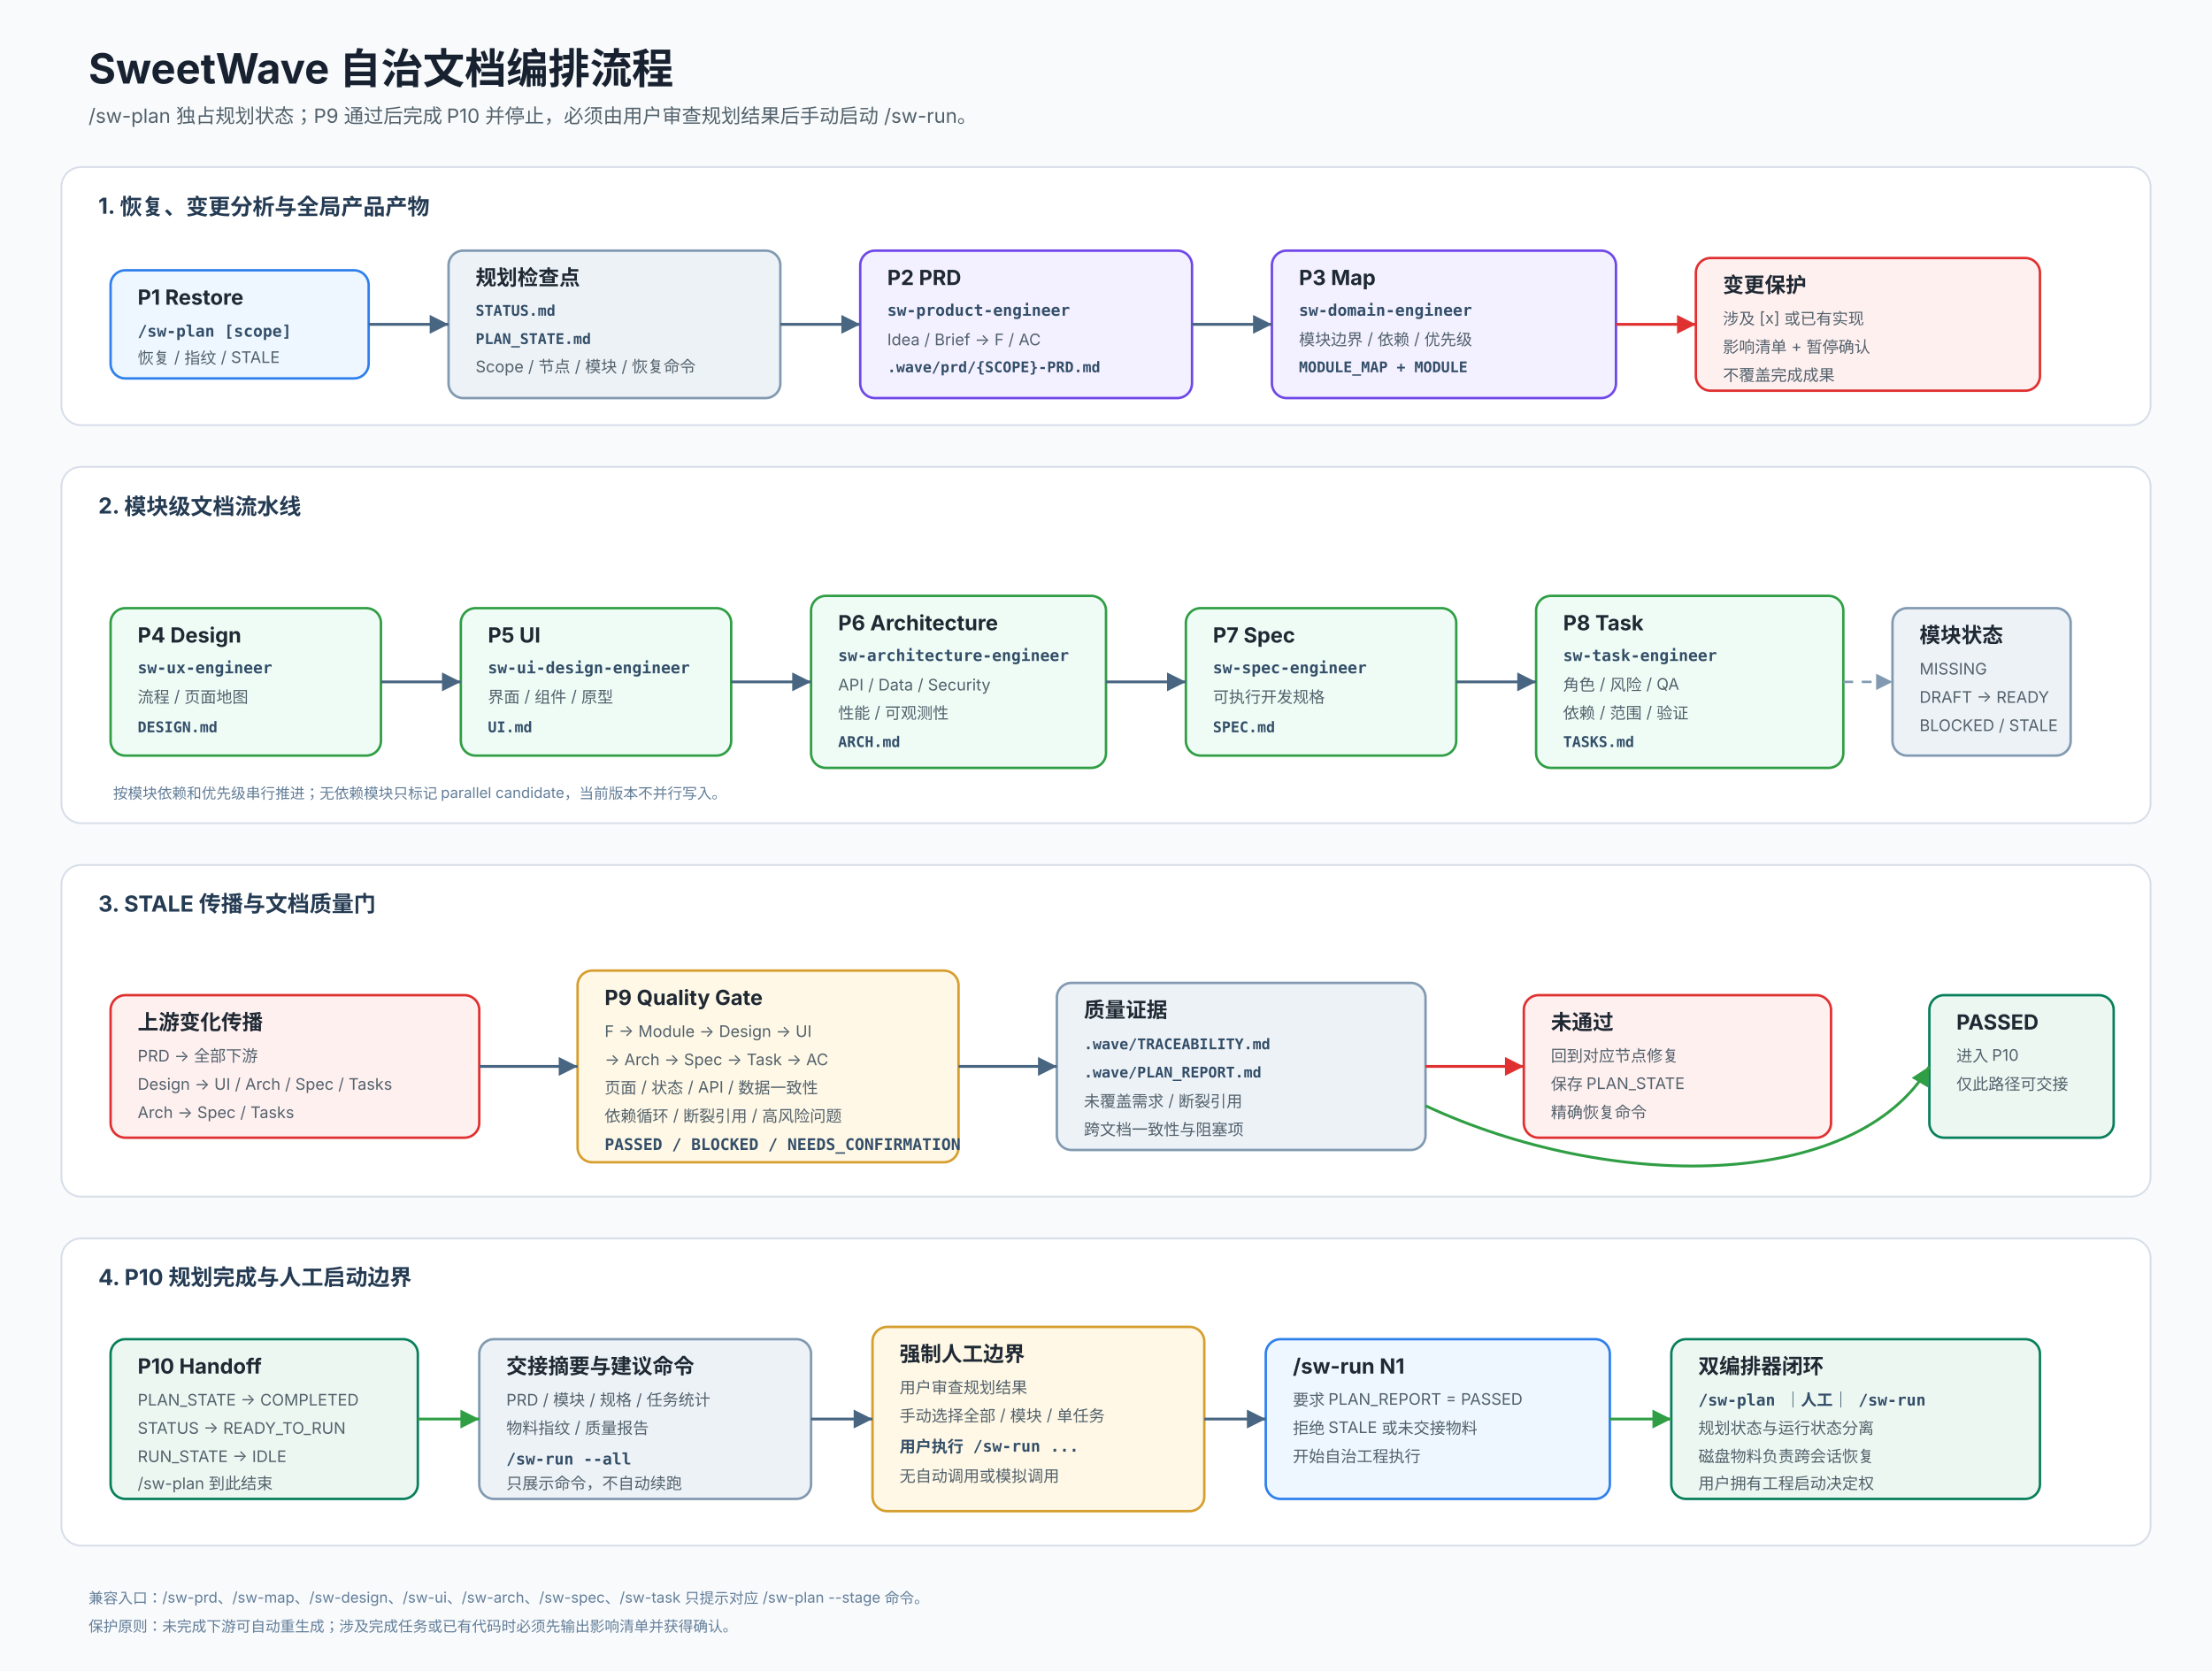
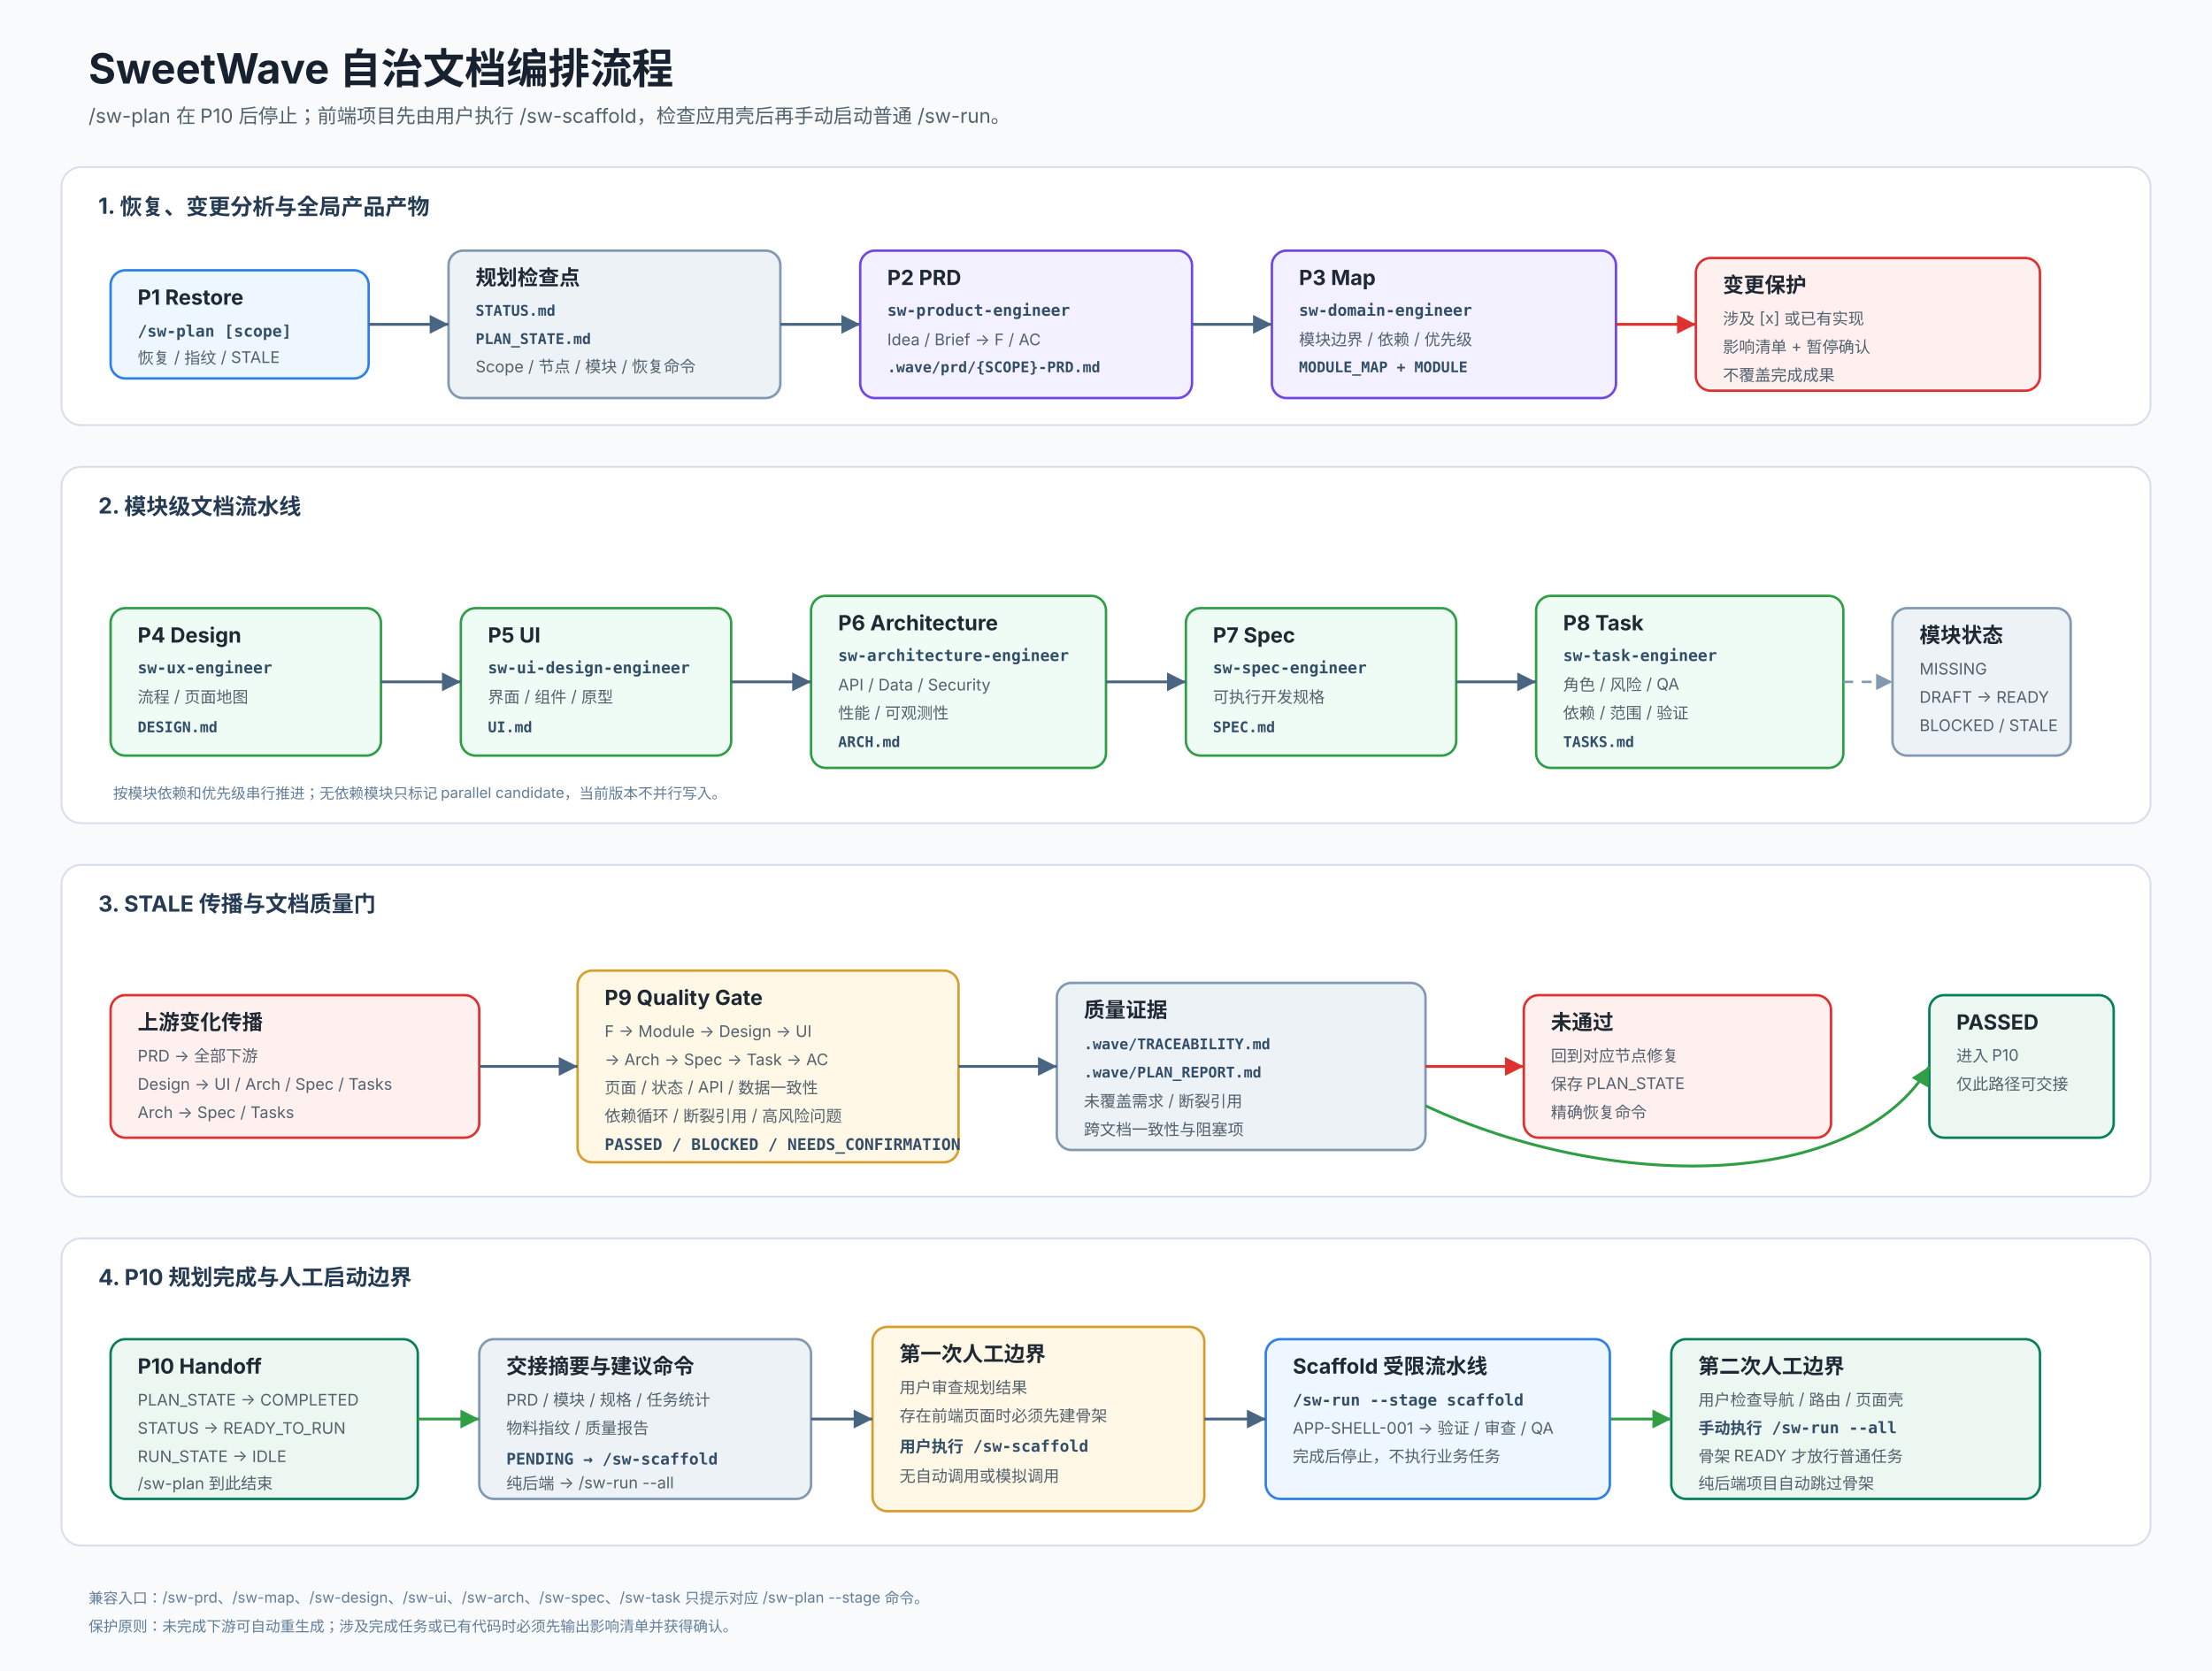
<svg xmlns="http://www.w3.org/2000/svg" width="1800" height="1360" viewBox="0 0 1800 1360" role="img" aria-labelledby="title desc">
  <defs>
    <style>
      .bg{fill:#f8fafc}.lane{fill:#fff;stroke:#d8dee9;stroke-width:1.5;rx:16}
      .title{font:700 34px -apple-system,BlinkMacSystemFont,"Segoe UI",sans-serif;fill:#18212f}
      .subtitle{font:400 16px -apple-system,BlinkMacSystemFont,"Segoe UI",sans-serif;fill:#52616b}
      .lane-title{font:700 18px -apple-system,BlinkMacSystemFont,"Segoe UI",sans-serif;fill:#243b53}
      .node{fill:#fff;stroke:#9fb3c8;stroke-width:2;rx:12}
      .restore{fill:#eef7ff;stroke:#2f80ed}.product{fill:#f3f0ff;stroke:#7048e8}
      .module{fill:#effcf6;stroke:#2f9e44}.gate{fill:#fff8e6;stroke:#d69e2e}
      .risk{fill:#fff0f0;stroke:#e03131}.done{fill:#edf7f2;stroke:#087f5b}
      .memory{fill:#edf2f7;stroke:#829ab1}
      .h{font:700 17px -apple-system,BlinkMacSystemFont,"Segoe UI",sans-serif;fill:#1f2933}
      .t{font:400 13px -apple-system,BlinkMacSystemFont,"Segoe UI",sans-serif;fill:#52616b}
      .cmd{font:700 13px ui-monospace,SFMono-Regular,Menlo,Consolas,monospace;fill:#334e68}
      .path{font:700 12px ui-monospace,SFMono-Regular,Menlo,Consolas,monospace;fill:#334e68}
      .small{font:400 12px -apple-system,BlinkMacSystemFont,"Segoe UI",sans-serif;fill:#627d98}
      .arrow{fill:none;stroke:#486581;stroke-width:2.3;marker-end:url(#a)}
      .soft{fill:none;stroke:#829ab1;stroke-width:2;stroke-dasharray:8 7;marker-end:url(#s)}
      .ok{fill:none;stroke:#2f9e44;stroke-width:2.3;marker-end:url(#o)}
      .warn{fill:none;stroke:#e03131;stroke-width:2.3;marker-end:url(#w)}
    </style>
    <marker id="a" viewBox="0 0 12 12" refX="10" refY="6" markerWidth="10" markerHeight="10" orient="auto">
      <path d="M2,2 L10,6 L2,10 Z" fill="#486581" />
    </marker>
    <marker id="s" viewBox="0 0 12 12" refX="10" refY="6" markerWidth="10" markerHeight="10" orient="auto">
      <path d="M2,2 L10,6 L2,10 Z" fill="#829ab1" />
    </marker>
    <marker id="o" viewBox="0 0 12 12" refX="10" refY="6" markerWidth="10" markerHeight="10" orient="auto">
      <path d="M2,2 L10,6 L2,10 Z" fill="#2f9e44" />
    </marker>
    <marker id="w" viewBox="0 0 12 12" refX="10" refY="6" markerWidth="10" markerHeight="10" orient="auto">
      <path d="M2,2 L10,6 L2,10 Z" fill="#e03131" />
    </marker>
  </defs>
  <rect class="bg" width="1800" height="1360" />
  <text class="title" x="72" y="68">SweetWave 自治文档编排流程</text>
-   <text class="subtitle" x="72" y="100">/sw-plan 独占规划状态；P9 通过后完成 P10 并停止，必须由用户审查规划结果后手动启动 /sw-run。</text>
+   <text class="subtitle" x="72" y="100">/sw-plan 在 P10 后停止；前端项目先由用户执行 /sw-scaffold，检查应用壳后再手动启动普通 /sw-run。</text>
  <rect class="lane" x="50" y="136" width="1700" height="210" />
  <text class="lane-title" x="80" y="174">1. 恢复、变更分析与全局产品产物</text>
  <rect class="node restore" x="90" y="220" width="210" height="88" />
  <text class="h" x="112" y="248">P1 Restore</text>
  <text class="cmd" x="112" y="274">/sw-plan [scope]</text>
  <text class="t" x="112" y="296">恢复 / 指纹 / STALE</text>
  <rect class="node memory" x="365" y="204" width="270" height="120" />
  <text class="h" x="387" y="232">规划检查点</text>
  <text class="path" x="387" y="257">STATUS.md</text>
  <text class="path" x="387" y="280">PLAN_STATE.md</text>
  <text class="t" x="387" y="303">Scope / 节点 / 模块 / 恢复命令</text>
  <rect class="node product" x="700" y="204" width="270" height="120" />
  <text class="h" x="722" y="232">P2 PRD</text>
  <text class="cmd" x="722" y="257">sw-product-engineer</text>
  <text class="t" x="722" y="281">Idea / Brief → F / AC</text>
  <text class="path" x="722" y="303">.wave/prd/{SCOPE}-PRD.md</text>
  <rect class="node product" x="1035" y="204" width="280" height="120" />
  <text class="h" x="1057" y="232">P3 Map</text>
  <text class="cmd" x="1057" y="257">sw-domain-engineer</text>
  <text class="t" x="1057" y="281">模块边界 / 依赖 / 优先级</text>
  <text class="path" x="1057" y="303">MODULE_MAP + MODULE</text>
  <rect class="node risk" x="1380" y="210" width="280" height="108" />
  <text class="h" x="1402" y="238">变更保护</text>
  <text class="t" x="1402" y="264">涉及 [x] 或已有实现</text>
  <text class="t" x="1402" y="287">影响清单 + 暂停确认</text>
  <text class="t" x="1402" y="310">不覆盖完成成果</text>
  <path class="arrow" d="M300 264 C330 264,335 264,365 264" />
  <path class="arrow" d="M635 264 C665 264,670 264,700 264" />
  <path class="arrow" d="M970 264 C1000 264,1005 264,1035 264" />
  <path class="warn" d="M1315 264 C1345 264,1350 264,1380 264" />
  <rect class="lane" x="50" y="380" width="1700" height="290" />
  <text class="lane-title" x="80" y="418">2. 模块级文档流水线</text>
  <rect class="node module" x="90" y="495" width="220" height="120" />
  <text class="h" x="112" y="523">P4 Design</text>
  <text class="cmd" x="112" y="548">sw-ux-engineer</text>
  <text class="t" x="112" y="572">流程 / 页面地图</text>
  <text class="path" x="112" y="596">DESIGN.md</text>
  <rect class="node module" x="375" y="495" width="220" height="120" />
  <text class="h" x="397" y="523">P5 UI</text>
  <text class="cmd" x="397" y="548">sw-ui-design-engineer</text>
  <text class="t" x="397" y="572">界面 / 组件 / 原型</text>
  <text class="path" x="397" y="596">UI.md</text>
  <rect class="node module" x="660" y="485" width="240" height="140" />
  <text class="h" x="682" y="513">P6 Architecture</text>
  <text class="cmd" x="682" y="538">sw-architecture-engineer</text>
  <text class="t" x="682" y="562">API / Data / Security</text>
  <text class="t" x="682" y="585">性能 / 可观测性</text>
  <text class="path" x="682" y="608">ARCH.md</text>
  <rect class="node module" x="965" y="495" width="220" height="120" />
  <text class="h" x="987" y="523">P7 Spec</text>
  <text class="cmd" x="987" y="548">sw-spec-engineer</text>
  <text class="t" x="987" y="572">可执行开发规格</text>
  <text class="path" x="987" y="596">SPEC.md</text>
  <rect class="node module" x="1250" y="485" width="250" height="140" />
  <text class="h" x="1272" y="513">P8 Task</text>
  <text class="cmd" x="1272" y="538">sw-task-engineer</text>
  <text class="t" x="1272" y="562">角色 / 风险 / QA</text>
  <text class="t" x="1272" y="585">依赖 / 范围 / 验证</text>
  <text class="path" x="1272" y="608">TASKS.md</text>
  <rect class="node memory" x="1540" y="495" width="145" height="120" />
  <text class="h" x="1562" y="523">模块状态</text>
  <text class="t" x="1562" y="549">MISSING</text>
  <text class="t" x="1562" y="572">DRAFT → READY</text>
  <text class="t" x="1562" y="595">BLOCKED / STALE</text>
  <path class="arrow" d="M310 555 C340 555,345 555,375 555" />
  <path class="arrow" d="M595 555 C625 555,630 555,660 555" />
  <path class="arrow" d="M900 555 C930 555,935 555,965 555" />
  <path class="arrow" d="M1185 555 C1215 555,1220 555,1250 555" />
  <path class="soft" d="M1500 555 C1515 555,1525 555,1540 555" />
  <text class="small" x="92" y="650">按模块依赖和优先级串行推进；无依赖模块只标记 parallel candidate，当前版本不并行写入。</text>
  <rect class="lane" x="50" y="704" width="1700" height="270" />
  <text class="lane-title" x="80" y="742">3. STALE 传播与文档质量门</text>
  <rect class="node risk" x="90" y="810" width="300" height="116" />
  <text class="h" x="112" y="838">上游变化传播</text>
  <text class="t" x="112" y="864">PRD → 全部下游</text>
  <text class="t" x="112" y="887">Design → UI / Arch / Spec / Tasks</text>
  <text class="t" x="112" y="910">Arch → Spec / Tasks</text>
  <rect class="node gate" x="470" y="790" width="310" height="156" />
  <text class="h" x="492" y="818">P9 Quality Gate</text>
  <text class="t" x="492" y="844">F → Module → Design → UI</text>
  <text class="t" x="492" y="867">→ Arch → Spec → Task → AC</text>
  <text class="t" x="492" y="890">页面 / 状态 / API / 数据一致性</text>
  <text class="t" x="492" y="913">依赖循环 / 断裂引用 / 高风险问题</text>
  <text class="cmd" x="492" y="936">PASSED / BLOCKED / NEEDS_CONFIRMATION</text>
  <rect class="node memory" x="860" y="800" width="300" height="136" />
  <text class="h" x="882" y="828">质量证据</text>
  <text class="path" x="882" y="854">.wave/TRACEABILITY.md</text>
  <text class="path" x="882" y="877">.wave/PLAN_REPORT.md</text>
  <text class="t" x="882" y="901">未覆盖需求 / 断裂引用</text>
  <text class="t" x="882" y="924">跨文档一致性与阻塞项</text>
  <rect class="node risk" x="1240" y="810" width="250" height="116" />
  <text class="h" x="1262" y="838">未通过</text>
  <text class="t" x="1262" y="864">回到对应节点修复</text>
  <text class="t" x="1262" y="887">保存 PLAN_STATE</text>
  <text class="t" x="1262" y="910">精确恢复命令</text>
  <rect class="node done" x="1570" y="810" width="150" height="116" />
  <text class="h" x="1592" y="838">PASSED</text>
  <text class="t" x="1592" y="864">进入 P10</text>
  <text class="t" x="1592" y="887">仅此路径可交接</text>
  <path class="arrow" d="M390 868 C420 868,440 868,470 868" />
  <path class="arrow" d="M780 868 C810 868,830 868,860 868" />
  <path class="warn" d="M1160 868 C1190 868,1210 868,1240 868" />
  <path class="ok" d="M1160 900 C1310 970,1510 970,1570 868" />
  <rect class="lane" x="50" y="1008" width="1700" height="250" />
  <text class="lane-title" x="80" y="1046">4. P10 规划完成与人工启动边界</text>
  <rect class="node done" x="90" y="1090" width="250" height="130" />
  <text class="h" x="112" y="1118">P10 Handoff</text>
  <text class="t" x="112" y="1144">PLAN_STATE → COMPLETED</text>
  <text class="t" x="112" y="1167">STATUS → READY_TO_RUN</text>
  <text class="t" x="112" y="1190">RUN_STATE → IDLE</text>
  <text class="t" x="112" y="1212">/sw-plan 到此结束</text>
  <rect class="node memory" x="390" y="1090" width="270" height="130" />
  <text class="h" x="412" y="1118">交接摘要与建议命令</text>
  <text class="t" x="412" y="1144">PRD / 模块 / 规格 / 任务统计</text>
  <text class="t" x="412" y="1167">物料指纹 / 质量报告</text>
-   <text class="cmd" x="412" y="1192">/sw-run --all</text>
-   <text class="t" x="412" y="1212">只展示命令，不自动续跑</text>
+   <text class="cmd" x="412" y="1192">PENDING → /sw-scaffold</text>
+   <text class="t" x="412" y="1212">纯后端 → /sw-run --all</text>
  <rect class="node gate" x="710" y="1080" width="270" height="150" />
-   <text class="h" x="732" y="1108">强制人工边界</text>
+   <text class="h" x="732" y="1108">第一次人工边界</text>
  <text class="t" x="732" y="1134">用户审查规划结果</text>
-   <text class="t" x="732" y="1157">手动选择全部 / 模块 / 单任务</text>
-   <text class="cmd" x="732" y="1182">用户执行 /sw-run ...</text>
+   <text class="t" x="732" y="1157">存在前端页面时必须先建骨架</text>
+   <text class="cmd" x="732" y="1182">用户执行 /sw-scaffold</text>
  <text class="t" x="732" y="1206">无自动调用或模拟调用</text>
  <rect class="node restore" x="1030" y="1090" width="280" height="130" />
-   <text class="h" x="1052" y="1118">/sw-run N1</text>
-   <text class="t" x="1052" y="1144">要求 PLAN_REPORT = PASSED</text>
-   <text class="t" x="1052" y="1167">拒绝 STALE 或未交接物料</text>
-   <text class="t" x="1052" y="1190">开始自治工程执行</text>
+   <text class="h" x="1052" y="1118">Scaffold 受限流水线</text>
+   <text class="cmd" x="1052" y="1144">/sw-run --stage scaffold</text>
+   <text class="t" x="1052" y="1167">APP-SHELL-001 → 验证 / 审查 / QA</text>
+   <text class="t" x="1052" y="1190">完成后停止，不执行业务任务</text>
  <rect class="node done" x="1360" y="1090" width="300" height="130" />
-   <text class="h" x="1382" y="1118">双编排器闭环</text>
-   <text class="cmd" x="1382" y="1144">/sw-plan ｜人工｜ /sw-run</text>
-   <text class="t" x="1382" y="1167">规划状态与运行状态分离</text>
-   <text class="t" x="1382" y="1190">磁盘物料负责跨会话恢复</text>
-   <text class="t" x="1382" y="1212">用户拥有工程启动决定权</text>
+   <text class="h" x="1382" y="1118">第二次人工边界</text>
+   <text class="t" x="1382" y="1144">用户检查导航 / 路由 / 页面壳</text>
+   <text class="cmd" x="1382" y="1167">手动执行 /sw-run --all</text>
+   <text class="t" x="1382" y="1190">骨架 READY 才放行普通任务</text>
+   <text class="t" x="1382" y="1212">纯后端项目自动跳过骨架</text>
  <path class="ok" d="M340 1155 C355 1155,375 1155,390 1155" />
  <path class="arrow" d="M660 1155 C675 1155,695 1155,710 1155" />
  <path class="arrow" d="M980 1155 C995 1155,1015 1155,1030 1155" />
  <path class="ok" d="M1310 1155 C1325 1155,1345 1155,1360 1155" />
  <text class="small" x="72" y="1305">兼容入口：/sw-prd、/sw-map、/sw-design、/sw-ui、/sw-arch、/sw-spec、/sw-task 只提示对应 /sw-plan --stage 命令。</text>
  <text class="small" x="72" y="1328">保护原则：未完成下游可自动重生成；涉及完成任务或已有代码时必须先输出影响清单并获得确认。</text>
</svg>
